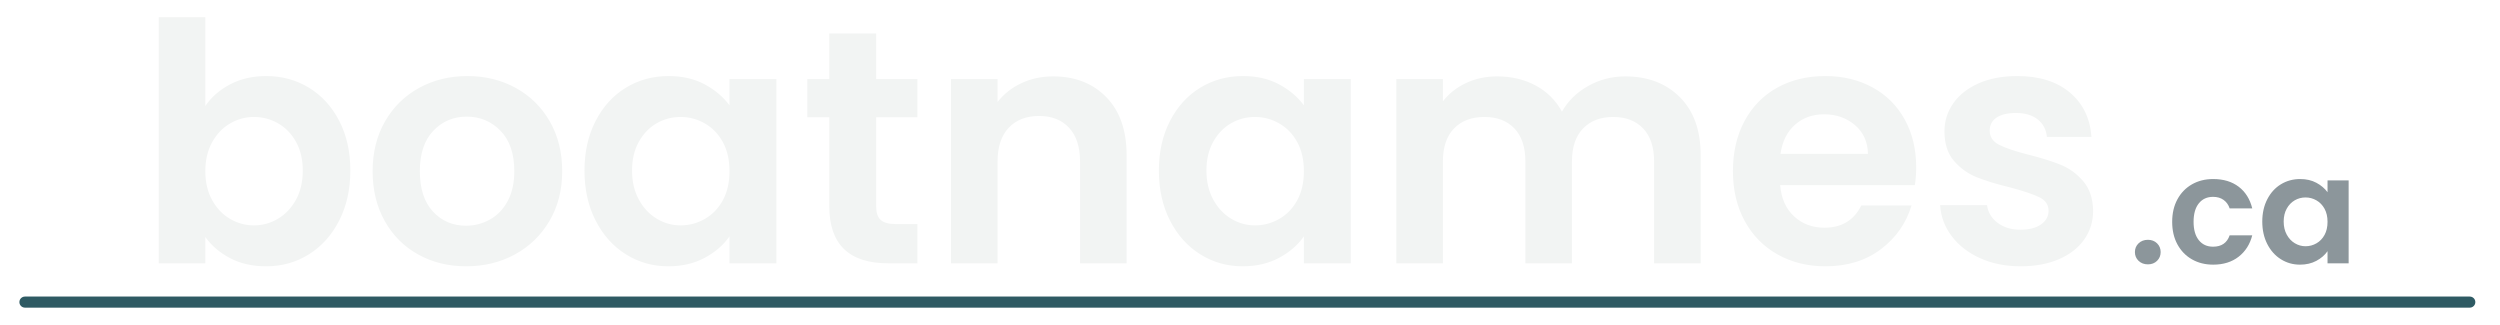
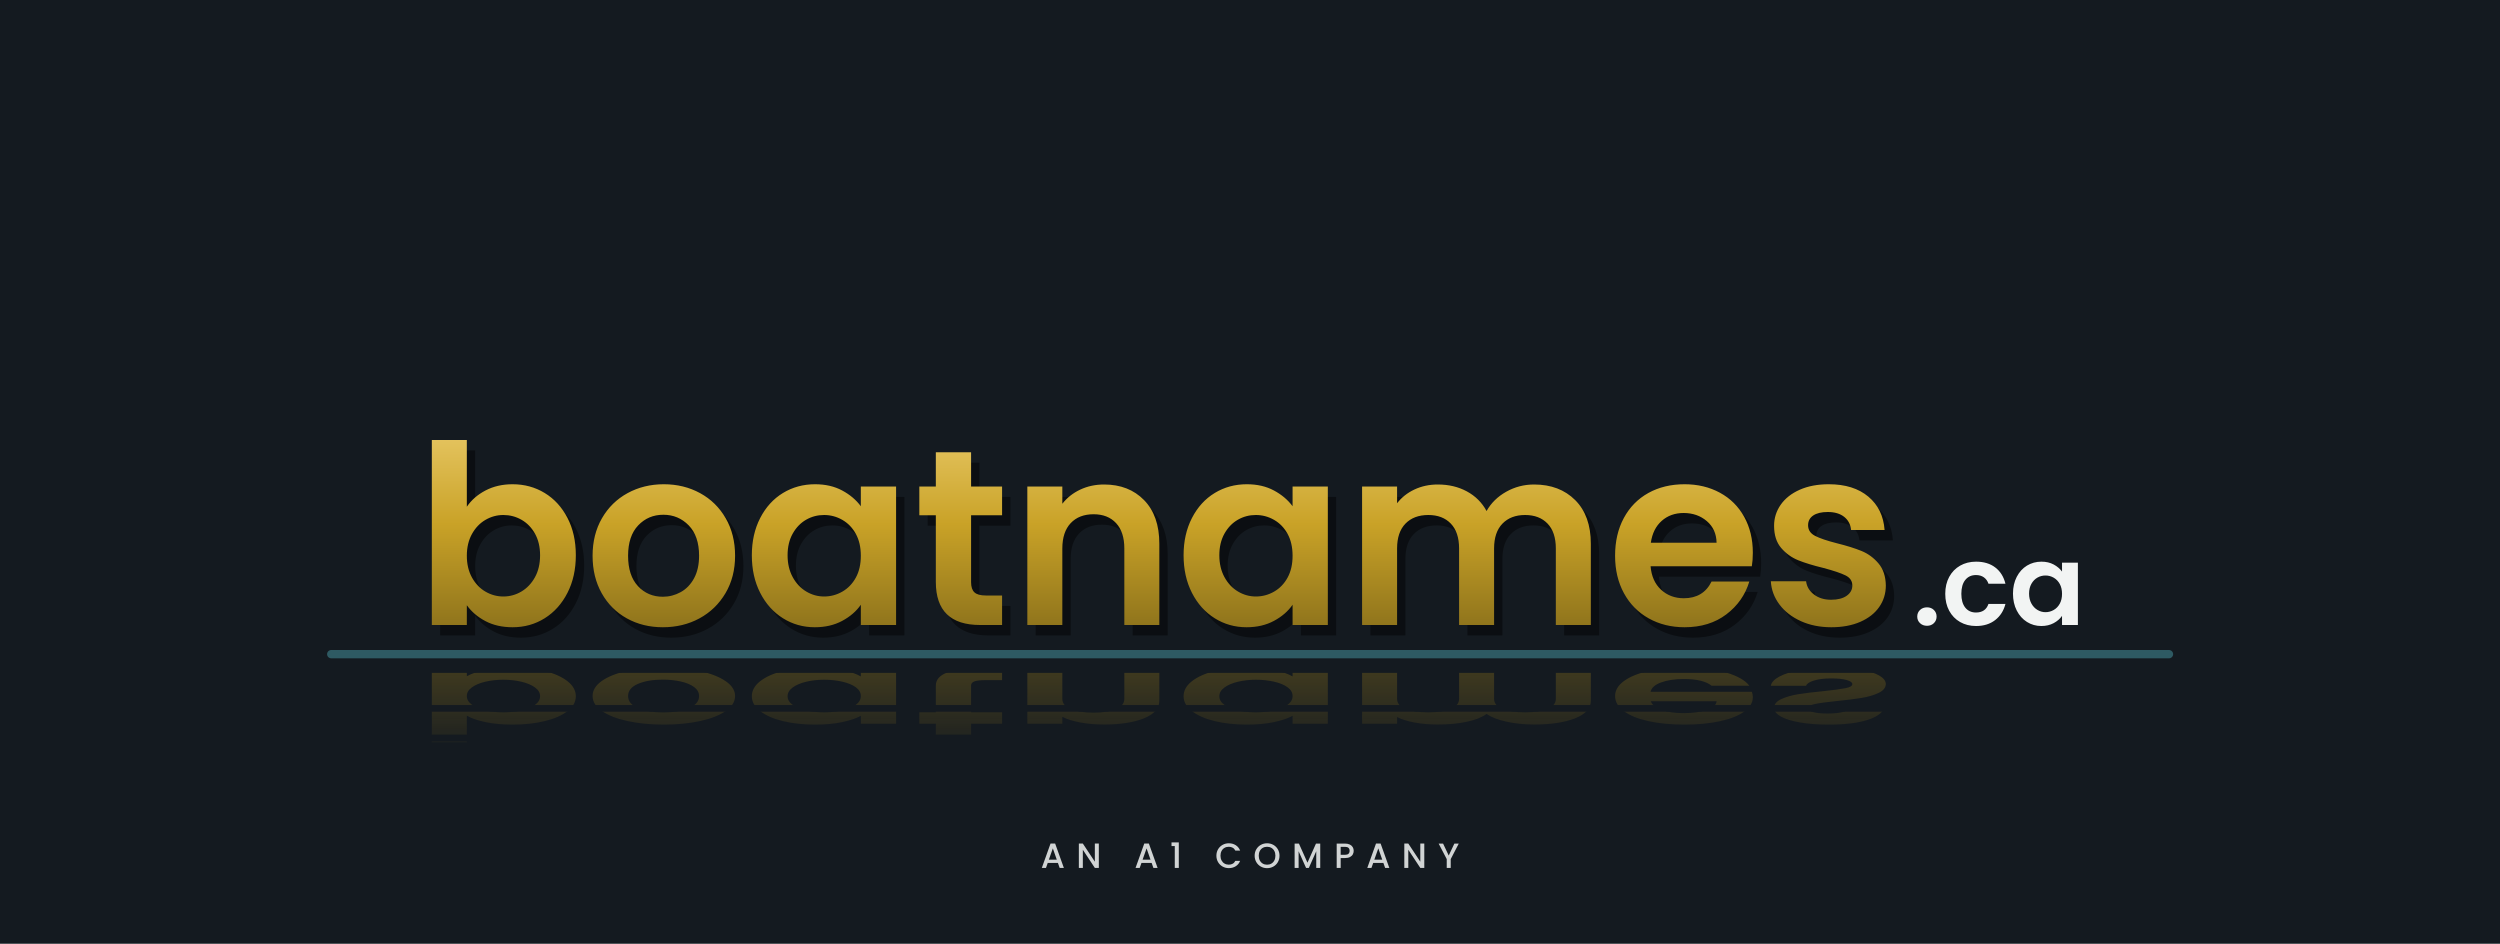
- <svg xmlns="http://www.w3.org/2000/svg" viewBox="150 205 902 117" role="img" aria-label="boatnames.ca — An A1 Company">
+ <svg xmlns="http://www.w3.org/2000/svg" viewBox="0 0 1200 453" width="1200" height="453" role="img" aria-label="boatnames.ca — An A1 Company">
  <defs>
+     <linearGradient id="brushedGold" x1="0" y1="0" x2="0" y2="1">
+       <stop offset="0" stop-color="#E3C25C" />
+       <stop offset="0.45" stop-color="#C9A227" />
+       <stop offset="1" stop-color="#8F741C" />
+     </linearGradient>
    <linearGradient id="reflFade" x1="0" y1="0" x2="0" y2="1">
-       <stop offset="0" stop-color="white" stop-opacity="0.3" />
-       <stop offset="0.75" stop-color="white" stop-opacity="0.09" />
+       <stop offset="0" stop-color="white" stop-opacity="0.34" />
+       <stop offset="0.75" stop-color="white" stop-opacity="0.10" />
      <stop offset="1" stop-color="white" stop-opacity="0" />
    </linearGradient>
    <mask id="reflMask">
      <rect x="0" y="322.8" width="1200" height="43.4" fill="url(#reflFade)" />
    </mask>
    <clipPath id="bands">
      <rect x="0" y="322.8" width="1200" height="15.7" />
      <rect x="0" y="341.5" width="1200" height="11.2" />
      <rect x="0" y="355.8" width="1200" height="10.5" />
    </clipPath>
  </defs>
-   <g transform="translate(203.0,305.0)" fill="#000" opacity="0">
+   <rect width="1200" height="453" fill="#141A20" />
+   <g transform="translate(203.0,305.0)" fill="#000" opacity="0.45">
    <path d="M47.04 -67.56Q55.56 -67.56 62.46 -63.36Q69.36 -59.16 73.38 -51.42Q77.4 -43.68 77.4 -33.48Q77.4 -23.28 73.38 -15.42Q69.36 -7.56 62.46 -3.24Q55.56 1.08 47.04 1.08Q39.6 1.08 34.02 -1.86Q28.44 -4.8 25.08 -9.48V0.0H8.28V-88.8H25.08V-56.76Q28.32 -61.56 34.02 -64.56Q39.72 -67.56 47.04 -67.56ZM42.6 -52.8Q38.04 -52.8 34.02 -50.46Q30.0 -48.12 27.54 -43.68Q25.08 -39.24 25.08 -33.24Q25.08 -27.24 27.54 -22.8Q30.0 -18.36 34.02 -16.02Q38.04 -13.68 42.6 -13.68Q47.28 -13.68 51.3 -16.08Q55.32 -18.48 57.78 -22.92Q60.24 -27.36 60.24 -33.48Q60.24 -39.48 57.78 -43.86Q55.32 -48.24 51.3 -50.52Q47.28 -52.8 42.6 -52.8Z M85.44 -33.24Q85.44 -43.44 89.94 -51.24Q94.44 -59.04 102.24 -63.3Q110.04 -67.56 119.64 -67.56Q129.24 -67.56 137.04 -63.3Q144.84 -59.04 149.34 -51.24Q153.84 -43.44 153.84 -33.24Q153.84 -23.04 149.22 -15.24Q144.6 -7.44 136.74 -3.18Q128.88 1.08 119.16 1.08Q109.56 1.08 101.88 -3.18Q94.2 -7.44 89.82 -15.24Q85.44 -23.04 85.44 -33.24ZM136.56 -33.24Q136.56 -42.72 131.58 -47.82Q126.6 -52.92 119.4 -52.92Q112.2 -52.92 107.34 -47.82Q102.48 -42.72 102.48 -33.24Q102.48 -23.76 107.22 -18.66Q111.96 -13.56 119.16 -13.56Q123.72 -13.56 127.74 -15.78Q131.76 -18.0 134.16 -22.44Q136.56 -26.88 136.56 -33.24Z M192.24 -67.56Q199.68 -67.56 205.26 -64.56Q210.84 -61.56 214.2 -57.0V-66.48H231.12V0.0H214.2V-9.72Q210.96 -5.04 205.26 -1.98Q199.56 1.08 192.12 1.08Q183.72 1.08 176.82 -3.24Q169.92 -7.56 165.9 -15.42Q161.88 -23.28 161.88 -33.48Q161.88 -43.56 165.9 -51.36Q169.92 -59.16 176.82 -63.36Q183.72 -67.56 192.24 -67.56ZM196.56 -52.8Q191.88 -52.8 187.92 -50.52Q183.96 -48.24 181.5 -43.86Q179.04 -39.48 179.04 -33.48Q179.04 -27.48 181.5 -22.98Q183.96 -18.48 187.98 -16.08Q192.0 -13.68 196.56 -13.68Q201.24 -13.68 205.32 -16.02Q209.4 -18.36 211.8 -22.74Q214.2 -27.12 214.2 -33.24Q214.2 -39.36 211.8 -43.74Q209.4 -48.12 205.32 -50.46Q201.24 -52.8 196.56 -52.8Z M267.12 -52.68V-20.52Q267.12 -17.16 268.74 -15.66Q270.36 -14.16 274.2 -14.16H282.0V0.0H271.44Q250.2 0.0 250.2 -20.64V-52.68H242.28V-66.48H250.2V-82.92H267.12V-66.48H282.0V-52.68Z M357.48 -39.0V0.0H340.68V-36.72Q340.68 -44.64 336.72 -48.9Q332.76 -53.16 325.92 -53.16Q318.96 -53.16 314.94 -48.9Q310.92 -44.64 310.92 -36.72V0.0H294.12V-66.48H310.92V-58.2Q314.28 -62.52 319.5 -64.98Q324.72 -67.44 330.96 -67.44Q342.84 -67.44 350.16 -59.94Q357.48 -52.44 357.48 -39.0Z M399.48 -67.56Q406.92 -67.56 412.5 -64.56Q418.08 -61.56 421.44 -57.0V-66.48H438.36V0.0H421.44V-9.72Q418.2 -5.04 412.5 -1.98Q406.8 1.08 399.36 1.08Q390.96 1.08 384.06 -3.24Q377.16 -7.56 373.14 -15.42Q369.12 -23.28 369.12 -33.48Q369.12 -43.56 373.14 -51.36Q377.16 -59.16 384.06 -63.36Q390.96 -67.56 399.48 -67.56ZM403.8 -52.8Q399.12 -52.8 395.16 -50.52Q391.2 -48.24 388.74 -43.86Q386.28 -39.48 386.28 -33.48Q386.28 -27.48 388.74 -22.98Q391.2 -18.48 395.22 -16.08Q399.24 -13.68 403.8 -13.68Q408.48 -13.68 412.56 -16.02Q416.64 -18.36 419.04 -22.74Q421.44 -27.12 421.44 -33.24Q421.44 -39.36 419.04 -43.74Q416.64 -48.12 412.56 -50.46Q408.48 -52.8 403.8 -52.8Z M564.6 -39.0V0.0H547.8V-36.72Q547.8 -44.52 543.84 -48.66Q539.88 -52.8 533.04 -52.8Q526.2 -52.8 522.18 -48.66Q518.16 -44.52 518.16 -36.72V0.0H501.36V-36.72Q501.36 -44.52 497.4 -48.66Q493.44 -52.8 486.6 -52.8Q479.64 -52.8 475.62 -48.66Q471.6 -44.52 471.6 -36.72V0.0H454.8V-66.48H471.6V-58.44Q474.84 -62.64 479.94 -65.04Q485.04 -67.44 491.16 -67.44Q498.96 -67.44 505.08 -64.14Q511.2 -60.84 514.56 -54.72Q517.8 -60.48 523.98 -63.96Q530.16 -67.44 537.36 -67.44Q549.6 -67.44 557.1 -59.94Q564.6 -52.44 564.6 -39.0Z M641.88 -28.2H593.28Q593.88 -21.0 598.32 -16.92Q602.76 -12.84 609.24 -12.84Q618.6 -12.84 622.56 -20.88H640.68Q637.8 -11.28 629.64 -5.1Q621.48 1.08 609.6 1.08Q600.0 1.08 592.38 -3.18Q584.76 -7.44 580.5 -15.24Q576.24 -23.04 576.24 -33.24Q576.24 -43.56 580.44 -51.36Q584.64 -59.16 592.2 -63.36Q599.76 -67.56 609.6 -67.56Q619.08 -67.56 626.58 -63.48Q634.08 -59.4 638.22 -51.9Q642.36 -44.4 642.36 -34.68Q642.36 -31.08 641.88 -28.2ZM624.96 -39.48Q624.84 -45.96 620.28 -49.86Q615.72 -53.76 609.12 -53.76Q602.88 -53.76 598.62 -49.98Q594.36 -46.2 593.4 -39.48Z M651 -21.0H667.92Q668.4 -17.16 671.7 -14.64Q675 -12.12 679.92 -12.12Q684.72 -12.12 687.42 -14.04Q690.12 -15.96 690.12 -18.96Q690.12 -22.2 686.82 -23.82Q683.52 -25.44 676.32 -27.36Q668.88 -29.16 664.14 -31.08Q659.4 -33.0 655.98 -36.96Q652.56 -40.92 652.56 -47.64Q652.56 -53.16 655.74 -57.72Q658.92 -62.28 664.86 -64.92Q670.8 -67.56 678.84 -67.56Q690.72 -67.56 697.8 -61.62Q704.88 -55.68 705.6 -45.6H689.52Q689.16 -49.56 686.22 -51.9Q683.28 -54.24 678.36 -54.24Q673.8 -54.24 671.34 -52.56Q668.88 -50.88 668.88 -47.88Q668.88 -44.52 672.24 -42.78Q675.6 -41.04 682.68 -39.24Q689.88 -37.44 694.56 -35.52Q699.24 -33.6 702.66 -29.58Q706.08 -25.56 706.2 -18.96Q706.2 -13.2 703.02 -8.64Q699.84 -4.08 693.9 -1.5Q687.96 1.08 680.04 1.08Q671.88 1.08 665.4 -1.86Q658.92 -4.8 655.14 -9.84Q651.36 -14.88 651 -21.0Z" />
  </g>
-   <g transform="translate(199.0,300.0)" fill="#f2f4f3">
+   <g transform="translate(199.0,300.0)" fill="url(#brushedGold)">
    <path d="M47.04 -67.56Q55.56 -67.56 62.46 -63.36Q69.36 -59.16 73.38 -51.42Q77.4 -43.68 77.4 -33.48Q77.4 -23.28 73.38 -15.42Q69.36 -7.56 62.46 -3.24Q55.56 1.08 47.04 1.08Q39.6 1.08 34.02 -1.86Q28.44 -4.8 25.08 -9.48V0.0H8.28V-88.8H25.08V-56.76Q28.32 -61.56 34.02 -64.56Q39.72 -67.56 47.04 -67.56ZM42.6 -52.8Q38.04 -52.8 34.02 -50.46Q30.0 -48.12 27.54 -43.68Q25.08 -39.24 25.08 -33.24Q25.08 -27.24 27.54 -22.8Q30.0 -18.36 34.02 -16.02Q38.04 -13.68 42.6 -13.68Q47.28 -13.68 51.3 -16.08Q55.32 -18.48 57.78 -22.92Q60.24 -27.36 60.24 -33.48Q60.24 -39.48 57.78 -43.86Q55.32 -48.24 51.3 -50.52Q47.28 -52.8 42.6 -52.8Z M85.44 -33.24Q85.44 -43.44 89.94 -51.24Q94.44 -59.04 102.24 -63.3Q110.04 -67.56 119.64 -67.56Q129.24 -67.56 137.04 -63.3Q144.84 -59.04 149.34 -51.24Q153.84 -43.44 153.84 -33.24Q153.84 -23.04 149.22 -15.24Q144.6 -7.44 136.74 -3.18Q128.88 1.08 119.16 1.08Q109.56 1.08 101.88 -3.18Q94.2 -7.44 89.82 -15.24Q85.44 -23.04 85.44 -33.24ZM136.56 -33.24Q136.56 -42.72 131.58 -47.82Q126.6 -52.92 119.4 -52.92Q112.2 -52.92 107.34 -47.82Q102.48 -42.72 102.48 -33.24Q102.48 -23.76 107.22 -18.66Q111.96 -13.56 119.16 -13.56Q123.72 -13.56 127.74 -15.78Q131.76 -18.0 134.16 -22.44Q136.56 -26.88 136.56 -33.24Z M192.24 -67.56Q199.68 -67.56 205.26 -64.56Q210.84 -61.56 214.2 -57.0V-66.48H231.12V0.0H214.2V-9.72Q210.96 -5.04 205.26 -1.98Q199.56 1.08 192.12 1.08Q183.72 1.08 176.82 -3.24Q169.92 -7.56 165.9 -15.42Q161.88 -23.28 161.88 -33.48Q161.88 -43.56 165.9 -51.36Q169.92 -59.16 176.82 -63.36Q183.72 -67.56 192.24 -67.56ZM196.56 -52.8Q191.88 -52.8 187.92 -50.52Q183.96 -48.24 181.5 -43.86Q179.04 -39.48 179.04 -33.48Q179.04 -27.48 181.5 -22.98Q183.96 -18.48 187.98 -16.08Q192.0 -13.68 196.56 -13.68Q201.24 -13.68 205.32 -16.02Q209.4 -18.36 211.8 -22.74Q214.2 -27.12 214.2 -33.24Q214.2 -39.36 211.8 -43.74Q209.4 -48.12 205.32 -50.46Q201.24 -52.8 196.56 -52.8Z M267.12 -52.68V-20.52Q267.12 -17.16 268.74 -15.66Q270.36 -14.16 274.2 -14.16H282.0V0.0H271.44Q250.2 0.0 250.2 -20.64V-52.68H242.28V-66.48H250.2V-82.92H267.12V-66.48H282.0V-52.68Z M357.48 -39.0V0.0H340.68V-36.72Q340.68 -44.64 336.72 -48.9Q332.76 -53.16 325.92 -53.16Q318.96 -53.16 314.94 -48.9Q310.92 -44.64 310.92 -36.72V0.0H294.12V-66.48H310.92V-58.2Q314.28 -62.52 319.5 -64.98Q324.72 -67.44 330.96 -67.44Q342.84 -67.44 350.16 -59.94Q357.48 -52.44 357.48 -39.0Z M399.48 -67.56Q406.92 -67.56 412.5 -64.56Q418.08 -61.56 421.44 -57.0V-66.48H438.36V0.0H421.44V-9.72Q418.2 -5.04 412.5 -1.98Q406.8 1.08 399.36 1.08Q390.96 1.08 384.06 -3.24Q377.16 -7.56 373.14 -15.42Q369.12 -23.28 369.12 -33.48Q369.12 -43.56 373.14 -51.36Q377.16 -59.16 384.06 -63.36Q390.96 -67.56 399.48 -67.56ZM403.8 -52.8Q399.12 -52.8 395.16 -50.52Q391.2 -48.24 388.74 -43.86Q386.28 -39.48 386.28 -33.48Q386.28 -27.48 388.74 -22.98Q391.2 -18.48 395.22 -16.08Q399.24 -13.68 403.8 -13.68Q408.48 -13.68 412.56 -16.02Q416.64 -18.36 419.04 -22.74Q421.44 -27.12 421.44 -33.24Q421.44 -39.36 419.04 -43.74Q416.64 -48.12 412.56 -50.46Q408.48 -52.8 403.8 -52.8Z M564.6 -39.0V0.0H547.8V-36.72Q547.8 -44.52 543.84 -48.66Q539.88 -52.8 533.04 -52.8Q526.2 -52.8 522.18 -48.66Q518.16 -44.52 518.16 -36.72V0.0H501.36V-36.72Q501.36 -44.52 497.4 -48.66Q493.44 -52.8 486.6 -52.8Q479.64 -52.8 475.62 -48.66Q471.6 -44.52 471.6 -36.72V0.0H454.8V-66.48H471.6V-58.44Q474.84 -62.64 479.94 -65.04Q485.04 -67.44 491.16 -67.44Q498.96 -67.44 505.08 -64.14Q511.2 -60.84 514.56 -54.72Q517.8 -60.48 523.98 -63.96Q530.16 -67.44 537.36 -67.44Q549.6 -67.44 557.1 -59.94Q564.6 -52.44 564.6 -39.0Z M641.88 -28.2H593.28Q593.88 -21.0 598.32 -16.92Q602.76 -12.84 609.24 -12.84Q618.6 -12.84 622.56 -20.88H640.68Q637.8 -11.28 629.64 -5.1Q621.48 1.08 609.6 1.08Q600.0 1.08 592.38 -3.18Q584.76 -7.44 580.5 -15.24Q576.24 -23.04 576.24 -33.24Q576.24 -43.56 580.44 -51.36Q584.64 -59.16 592.2 -63.36Q599.76 -67.56 609.6 -67.56Q619.08 -67.56 626.58 -63.48Q634.08 -59.4 638.22 -51.9Q642.36 -44.4 642.36 -34.68Q642.36 -31.08 641.88 -28.2ZM624.96 -39.48Q624.84 -45.96 620.28 -49.86Q615.72 -53.76 609.12 -53.76Q602.88 -53.76 598.62 -49.98Q594.36 -46.2 593.4 -39.48Z M651 -21.0H667.92Q668.4 -17.16 671.7 -14.64Q675 -12.12 679.92 -12.12Q684.72 -12.12 687.42 -14.04Q690.12 -15.96 690.12 -18.96Q690.12 -22.2 686.82 -23.82Q683.52 -25.44 676.32 -27.36Q668.88 -29.16 664.14 -31.08Q659.4 -33.0 655.98 -36.96Q652.56 -40.92 652.56 -47.64Q652.56 -53.16 655.74 -57.72Q658.92 -62.28 664.86 -64.92Q670.8 -67.56 678.84 -67.56Q690.72 -67.56 697.8 -61.62Q704.88 -55.68 705.6 -45.6H689.52Q689.16 -49.56 686.22 -51.9Q683.28 -54.24 678.36 -54.24Q673.8 -54.24 671.34 -52.56Q668.88 -50.88 668.88 -47.88Q668.88 -44.52 672.24 -42.78Q675.6 -41.04 682.68 -39.24Q689.88 -37.44 694.56 -35.52Q699.24 -33.6 702.66 -29.58Q706.08 -25.56 706.2 -18.96Q706.2 -13.2 703.02 -8.64Q699.84 -4.08 693.9 -1.5Q687.96 1.08 680.04 1.08Q671.88 1.08 665.4 -1.86Q658.92 -4.8 655.14 -9.84Q651.36 -14.88 651 -21.0Z" />
  </g>
-   <g transform="translate(917.9,300.0)" fill="#8C969B">
+   <g transform="translate(917.9,300.0)" fill="#F2F4F3">
    <path d="M2.376 -4.05Q2.376 -5.94 3.699 -7.209Q5.022 -8.478 7.074 -8.478Q9.072 -8.478 10.368 -7.209Q11.664 -5.94 11.664 -4.05Q11.664 -2.16 10.368 -0.891Q9.072 0.378 7.074 0.378Q5.022 0.378 3.699 -0.891Q2.376 -2.16 2.376 -4.05Z M30.618 -30.402Q36.18 -30.402 39.825 -27.621Q43.47 -24.84 44.712 -19.818H36.558Q35.91 -21.762 34.371 -22.869Q32.832 -23.976 30.564 -23.976Q27.324 -23.976 25.434 -21.627Q23.544 -19.278 23.544 -14.958Q23.544 -10.692 25.434 -8.343Q27.324 -5.994 30.564 -5.994Q35.154 -5.994 36.558 -10.098H44.712Q43.47 -5.238 39.798 -2.376Q36.126 0.486 30.618 0.486Q26.298 0.486 22.95 -1.431Q19.602 -3.348 17.712 -6.831Q15.822 -10.314 15.822 -14.958Q15.822 -19.602 17.712 -23.085Q19.602 -26.568 22.95 -28.485Q26.298 -30.402 30.618 -30.402Z M61.992 -30.402Q65.34 -30.402 67.851 -29.052Q70.362 -27.702 71.874 -25.65V-29.916H79.488V0.0H71.874V-4.374Q70.416 -2.268 67.851 -0.891Q65.286 0.486 61.938 0.486Q58.158 0.486 55.053 -1.458Q51.948 -3.402 50.139 -6.939Q48.33 -10.476 48.33 -15.066Q48.33 -19.602 50.139 -23.112Q51.948 -26.622 55.053 -28.512Q58.158 -30.402 61.992 -30.402ZM63.936 -23.76Q61.83 -23.76 60.048 -22.734Q58.266 -21.708 57.159 -19.737Q56.052 -17.766 56.052 -15.066Q56.052 -12.366 57.159 -10.341Q58.266 -8.316 60.075 -7.236Q61.884 -6.156 63.936 -6.156Q66.042 -6.156 67.878 -7.209Q69.714 -8.262 70.794 -10.233Q71.874 -12.204 71.874 -14.958Q71.874 -17.712 70.794 -19.683Q69.714 -21.654 67.878 -22.707Q66.042 -23.76 63.936 -23.76Z" />
  </g>
  <rect x="157.0" y="312.0" width="886.1" height="4" rx="2" fill="#2E5A63" />
  <g clip-path="url(#bands)" mask="url(#reflMask)">
-     <g transform="translate(199.0,320.8) scale(1,-0.4)" fill="#f2f4f3">
-       <path d="M47.04 -67.56Q55.56 -67.56 62.46 -63.36Q69.36 -59.16 73.38 -51.42Q77.4 -43.68 77.4 -33.48Q77.4 -23.28 73.38 -15.42Q69.36 -7.56 62.46 -3.24Q55.56 1.08 47.04 1.08Q39.6 1.08 34.02 -1.86Q28.44 -4.8 25.08 -9.48V0.0H8.28V-88.8H25.08V-56.76Q28.32 -61.56 34.02 -64.56Q39.72 -67.56 47.04 -67.56ZM42.6 -52.8Q38.04 -52.8 34.02 -50.46Q30.0 -48.12 27.54 -43.68Q25.08 -39.24 25.08 -33.24Q25.08 -27.24 27.54 -22.8Q30.0 -18.36 34.02 -16.02Q38.04 -13.68 42.6 -13.68Q47.28 -13.68 51.3 -16.08Q55.32 -18.48 57.78 -22.92Q60.24 -27.36 60.24 -33.48Q60.24 -39.48 57.78 -43.86Q55.32 -48.24 51.3 -50.52Q47.28 -52.8 42.6 -52.8Z M85.44 -33.24Q85.44 -43.44 89.94 -51.24Q94.44 -59.04 102.24 -63.3Q110.04 -67.56 119.64 -67.56Q129.24 -67.56 137.04 -63.3Q144.84 -59.04 149.34 -51.24Q153.84 -43.44 153.84 -33.24Q153.84 -23.04 149.22 -15.24Q144.6 -7.44 136.74 -3.18Q128.88 1.08 119.16 1.08Q109.56 1.08 101.88 -3.18Q94.2 -7.44 89.82 -15.24Q85.44 -23.04 85.44 -33.24ZM136.56 -33.24Q136.56 -42.72 131.58 -47.82Q126.6 -52.92 119.4 -52.92Q112.2 -52.92 107.34 -47.82Q102.48 -42.72 102.48 -33.24Q102.48 -23.76 107.22 -18.66Q111.96 -13.56 119.16 -13.56Q123.72 -13.56 127.74 -15.78Q131.76 -18.0 134.16 -22.44Q136.56 -26.88 136.56 -33.24Z M192.24 -67.56Q199.68 -67.56 205.26 -64.56Q210.84 -61.56 214.2 -57.0V-66.48H231.12V0.0H214.2V-9.72Q210.96 -5.04 205.26 -1.98Q199.56 1.08 192.12 1.08Q183.72 1.08 176.82 -3.24Q169.92 -7.56 165.9 -15.42Q161.88 -23.28 161.88 -33.48Q161.88 -43.56 165.9 -51.36Q169.92 -59.16 176.82 -63.36Q183.72 -67.56 192.24 -67.56ZM196.56 -52.8Q191.88 -52.8 187.92 -50.52Q183.96 -48.24 181.5 -43.86Q179.04 -39.48 179.04 -33.48Q179.04 -27.48 181.5 -22.98Q183.96 -18.48 187.98 -16.08Q192.0 -13.68 196.56 -13.68Q201.24 -13.68 205.32 -16.02Q209.4 -18.36 211.8 -22.74Q214.2 -27.12 214.2 -33.24Q214.2 -39.36 211.8 -43.74Q209.4 -48.12 205.32 -50.46Q201.24 -52.8 196.56 -52.8Z M267.12 -52.68V-20.52Q267.12 -17.16 268.74 -15.66Q270.36 -14.16 274.2 -14.16H282.0V0.0H271.44Q250.2 0.0 250.2 -20.64V-52.68H242.28V-66.48H250.2V-82.92H267.12V-66.48H282.0V-52.68Z M357.48 -39.0V0.0H340.68V-36.72Q340.68 -44.64 336.72 -48.9Q332.76 -53.16 325.92 -53.16Q318.96 -53.16 314.94 -48.9Q310.92 -44.64 310.92 -36.72V0.0H294.12V-66.48H310.92V-58.2Q314.28 -62.52 319.5 -64.98Q324.72 -67.44 330.96 -67.44Q342.84 -67.44 350.16 -59.94Q357.48 -52.44 357.48 -39.0Z M399.48 -67.56Q406.92 -67.56 412.5 -64.56Q418.08 -61.56 421.44 -57.0V-66.48H438.36V0.0H421.44V-9.72Q418.2 -5.04 412.5 -1.98Q406.8 1.08 399.36 1.08Q390.96 1.08 384.06 -3.24Q377.16 -7.56 373.14 -15.42Q369.12 -23.28 369.12 -33.48Q369.12 -43.56 373.14 -51.36Q377.16 -59.16 384.06 -63.36Q390.96 -67.56 399.48 -67.56ZM403.8 -52.8Q399.12 -52.8 395.16 -50.52Q391.2 -48.24 388.74 -43.86Q386.28 -39.48 386.28 -33.48Q386.28 -27.48 388.74 -22.98Q391.2 -18.48 395.22 -16.08Q399.24 -13.68 403.8 -13.68Q408.48 -13.68 412.56 -16.02Q416.64 -18.36 419.04 -22.74Q421.44 -27.12 421.44 -33.24Q421.44 -39.36 419.04 -43.74Q416.64 -48.12 412.56 -50.46Q408.48 -52.8 403.8 -52.8Z M564.6 -39.0V0.0H547.8V-36.72Q547.8 -44.52 543.84 -48.66Q539.88 -52.8 533.04 -52.8Q526.2 -52.8 522.18 -48.66Q518.16 -44.52 518.16 -36.72V0.0H501.36V-36.72Q501.36 -44.52 497.4 -48.66Q493.44 -52.8 486.6 -52.8Q479.64 -52.8 475.62 -48.66Q471.6 -44.52 471.6 -36.72V0.0H454.8V-66.48H471.6V-58.44Q474.84 -62.64 479.94 -65.04Q485.04 -67.44 491.16 -67.44Q498.96 -67.44 505.08 -64.14Q511.2 -60.84 514.56 -54.72Q517.8 -60.48 523.98 -63.96Q530.16 -67.44 537.36 -67.44Q549.6 -67.44 557.1 -59.94Q564.6 -52.44 564.6 -39.0Z M641.88 -28.2H593.28Q593.88 -21.0 598.32 -16.92Q602.76 -12.84 609.24 -12.84Q618.6 -12.84 622.56 -20.88H640.68Q637.8 -11.28 629.64 -5.1Q621.48 1.08 609.6 1.08Q600.0 1.08 592.38 -3.18Q584.76 -7.44 580.5 -15.24Q576.24 -23.04 576.24 -33.24Q576.24 -43.56 580.44 -51.36Q584.64 -59.16 592.2 -63.36Q599.76 -67.56 609.6 -67.56Q619.08 -67.56 626.58 -63.48Q634.08 -59.4 638.22 -51.9Q642.36 -44.4 642.36 -34.68Q642.36 -31.08 641.88 -28.2ZM624.96 -39.48Q624.84 -45.96 620.28 -49.86Q615.72 -53.76 609.12 -53.76Q602.88 -53.76 598.62 -49.98Q594.36 -46.2 593.4 -39.48Z M651 -21.0H667.92Q668.4 -17.16 671.7 -14.64Q675 -12.12 679.92 -12.12Q684.72 -12.12 687.42 -14.04Q690.12 -15.96 690.12 -18.96Q690.12 -22.2 686.82 -23.82Q683.52 -25.44 676.32 -27.36Q668.88 -29.16 664.14 -31.08Q659.4 -33.0 655.98 -36.96Q652.56 -40.92 652.56 -47.64Q652.56 -53.16 655.74 -57.72Q658.92 -62.28 664.86 -64.92Q670.8 -67.56 678.84 -67.56Q690.72 -67.56 697.8 -61.62Q704.88 -55.68 705.6 -45.6H689.52Q689.16 -49.56 686.22 -51.9Q683.28 -54.24 678.36 -54.24Q673.8 -54.24 671.34 -52.56Q668.88 -50.88 668.88 -47.88Q668.88 -44.52 672.24 -42.78Q675.6 -41.04 682.68 -39.24Q689.88 -37.44 694.56 -35.52Q699.24 -33.6 702.66 -29.58Q706.08 -25.56 706.2 -18.96Q706.2 -13.2 703.02 -8.64Q699.84 -4.08 693.9 -1.5Q687.96 1.08 680.04 1.08Q671.88 1.08 665.4 -1.86Q658.92 -4.8 655.14 -9.84Q651.36 -14.88 651 -21.0Z" />
+     <g transform="translate(199.0,320.8) scale(1,-0.4)" fill="#8F741C">
+       <path d="M47.04 -67.56Q55.56 -67.56 62.46 -63.36Q69.36 -59.16 73.38 -51.42Q77.4 -43.68 77.4 -33.48Q77.4 -23.28 73.38 -15.42Q69.36 -7.56 62.46 -3.24Q55.56 1.08 47.04 1.08Q39.6 1.08 34.02 -1.86Q28.44 -4.8 25.08 -9.48V0.0H8.28V-88.8H25.08V-56.76Q28.32 -61.56 34.02 -64.56Q39.72 -67.56 47.04 -67.56ZM42.6 -52.8Q38.04 -52.8 34.02 -50.46Q30.0 -48.12 27.54 -43.68Q25.08 -39.24 25.08 -33.24Q25.08 -27.24 27.54 -22.8Q30.0 -18.36 34.02 -16.02Q38.04 -13.68 42.6 -13.68Q47.28 -13.68 51.3 -16.08Q55.32 -18.48 57.78 -22.92Q60.24 -27.36 60.24 -33.48Q60.24 -39.48 57.78 -43.86Q55.32 -48.24 51.3 -50.52Q47.28 -52.8 42.6 -52.8Z M85.44 -33.24Q85.44 -43.44 89.94 -51.24Q94.44 -59.04 102.24 -63.3Q110.04 -67.56 119.64 -67.56Q129.24 -67.56 137.04 -63.3Q144.84 -59.04 149.34 -51.24Q153.84 -43.44 153.84 -33.24Q153.84 -23.04 149.22 -15.24Q144.6 -7.44 136.74 -3.18Q128.88 1.08 119.16 1.08Q109.56 1.08 101.88 -3.18Q94.2 -7.44 89.82 -15.24Q85.44 -23.04 85.44 -33.24ZM136.56 -33.24Q136.56 -42.72 131.58 -47.82Q126.6 -52.92 119.4 -52.92Q112.2 -52.92 107.34 -47.82Q102.48 -42.72 102.48 -33.24Q102.48 -23.76 107.22 -18.66Q111.96 -13.56 119.16 -13.56Q123.72 -13.56 127.74 -15.78Q131.76 -18.0 134.16 -22.44Q136.56 -26.88 136.56 -33.24Z M192.24 -67.56Q199.68 -67.56 205.26 -64.56Q210.84 -61.56 214.2 -57.0V-66.48H231.12V0.0H214.2V-9.72Q210.96 -5.04 205.26 -1.98Q199.56 1.08 192.12 1.08Q183.72 1.08 176.82 -3.24Q169.92 -7.56 165.9 -15.42Q161.88 -23.28 161.88 -33.48Q161.88 -43.56 165.9 -51.36Q169.92 -59.16 176.82 -63.36Q183.72 -67.56 192.24 -67.56ZM196.56 -52.8Q191.88 -52.8 187.92 -50.52Q183.96 -48.24 181.5 -43.86Q179.04 -39.48 179.04 -33.48Q179.04 -27.48 181.5 -22.98Q183.96 -18.48 187.98 -16.08Q192.0 -13.68 196.56 -13.68Q201.24 -13.68 205.32 -16.02Q209.4 -18.36 211.8 -22.74Q214.2 -27.12 214.2 -33.24Q214.2 -39.36 211.8 -43.74Q209.4 -48.12 205.32 -50.46Q201.24 -52.8 196.56 -52.8Z M267.12 -52.68V-20.52Q267.12 -17.16 268.74 -15.66Q270.36 -14.16 274.2 -14.16H282.0V0.0H271.44Q250.2 0.0 250.2 -20.64V-52.68H242.28V-66.48H250.2V-82.92H267.12V-66.48H282.0V-52.68Z M357.48 -39.0V0.0H340.68V-36.72Q340.68 -44.64 336.72 -48.9Q332.76 -53.16 325.92 -53.16Q318.96 -53.16 314.94 -48.9Q310.92 -44.64 310.92 -36.72V0.0H294.12V-66.48H310.92V-58.2Q314.28 -62.52 319.5 -64.98Q324.72 -67.44 330.96 -67.44Q342.84 -67.44 350.16 -59.94Q357.48 -52.44 357.48 -39.0Z M399.48 -67.56Q406.92 -67.56 412.5 -64.56Q418.08 -61.56 421.44 -57.0V-66.48H438.36V0.0H421.44V-9.72Q418.2 -5.04 412.5 -1.98Q406.8 1.08 399.36 1.08Q390.96 1.08 384.06 -3.24Q377.16 -7.56 373.14 -15.42Q369.12 -23.28 369.12 -33.48Q369.12 -43.56 373.14 -51.36Q377.16 -59.16 384.06 -63.36Q390.96 -67.56 399.48 -67.56ZM403.8 -52.8Q399.12 -52.8 395.16 -50.52Q391.2 -48.24 388.74 -43.86Q386.28 -39.48 386.28 -33.48Q386.28 -27.48 388.74 -22.98Q391.2 -18.48 395.22 -16.08Q399.24 -13.68 403.8 -13.68Q408.48 -13.68 412.56 -16.02Q416.64 -18.36 419.04 -22.74Q421.44 -27.12 421.44 -33.24Q421.44 -39.36 419.04 -43.74Q416.64 -48.12 412.56 -50.46Q408.48 -52.8 403.8 -52.8Z M564.6 -39.0V0.0H547.8V-36.72Q547.8 -44.52 543.84 -48.66Q539.88 -52.8 533.04 -52.8Q526.2 -52.8 522.18 -48.66Q518.16 -44.52 518.16 -36.72V0.0H501.36V-36.72Q501.36 -44.52 497.4 -48.66Q493.44 -52.8 486.6 -52.8Q479.64 -52.8 475.62 -48.66Q471.6 -44.52 471.6 -36.72V0.0H454.8V-66.48H471.6V-58.44Q474.84 -62.64 479.94 -65.04Q485.04 -67.44 491.16 -67.44Q498.96 -67.44 505.08 -64.14Q511.2 -60.84 514.56 -54.72Q517.8 -60.48 523.98 -63.96Q530.16 -67.44 537.36 -67.44Q549.6 -67.44 557.1 -59.94Q564.6 -52.44 564.6 -39.0Z M641.88 -28.2H593.28Q593.88 -21.0 598.32 -16.92Q602.76 -12.84 609.24 -12.84Q618.6 -12.84 622.56 -20.88H640.68Q637.8 -11.28 629.64 -5.1Q621.48 1.08 609.6 1.08Q600.0 1.08 592.38 -3.18Q584.76 -7.44 580.5 -15.24Q576.24 -23.04 576.24 -33.24Q576.24 -43.56 580.44 -51.36Q584.64 -59.16 592.2 -63.36Q599.76 -67.56 609.6 -67.56Q619.08 -67.56 626.58 -63.48Q634.08 -59.4 638.22 -51.9Q642.36 -44.4 642.36 -34.68Q642.36 -31.08 641.88 -28.2ZM624.96 -39.48Q624.84 -45.96 620.28 -49.86Q615.72 -53.76 609.12 -53.76Q602.88 -53.76 598.62 -49.98Q594.36 -46.2 593.4 -39.48Z M651 -21.0H667.92Q668.4 -17.16 671.7 -14.64Q675 -12.12 679.92 -12.12Q684.72 -12.12 687.42 -14.04Q690.12 -15.96 690.12 -18.96Q690.12 -22.2 686.82 -23.82Q683.52 -25.44 676.32 -27.36Q668.88 -29.16 664.14 -31.08Q659.4 -33.0 655.98 -36.96Q652.56 -40.92 652.56 -47.64Q652.56 -53.16 655.74 -57.72Q658.92 -62.28 664.86 -64.92Q670.8 -67.56 678.84 -67.56Q690.72 -67.56 697.8 -61.62Q704.88 -55.68 705.6 -45.6H689.52Q689.16 -49.56 686.22 -51.9Q683.28 -54.24 678.36 -54.24Q673.8 -54.24 671.34 -52.56Q668.88 -50.88 668.88 -47.88Q668.88 -44.52 672.24 -42.78Q675.6 -41.04 682.68 -39.24Q689.88 -37.44 694.56 -35.52Q699.24 -33.6 702.66 -29.58Q706.08 -25.56 706.2 -18.96Q706.2 -13.2 703.02 -8.64Q699.84 -4.08 693.9 -1.5Q687.96 1.08 680.04 1.08Q671.88 1.08 665.4 -1.86Q658.92 -4.8 655.14 -9.84Q651.36 -14.88 651 -21.0Z" transform="translate(0,-0.0)" />
    </g>
  </g>
-   <g transform="translate(499.5,416.6)" fill="#8C969B" opacity="0.9">
+   <g transform="translate(499.5,416.6)" fill="#F2F4F3" opacity="0.85">
    <path d="M8.299 -2.386H3.41L2.57 0.0H0.571L4.754 -11.693H6.972L11.155 0.0H9.139ZM7.762 -3.948 5.863 -9.374 3.948 -3.948Z M27.938 0.0H26.023L20.261 -8.719V0.0H18.346V-11.693H20.261L26.023 -2.99V-11.693H27.938Z M53.29 -2.386H48.401L47.561 0.0H45.562L49.745 -11.693H51.962L56.146 0.0H54.13ZM52.752 -3.948 50.854 -9.374 48.938 -3.948Z M62.832 -10.5V-12.247H66.326V0.0H64.394V-10.5Z M90.334 -11.827Q92.198 -11.827 93.652 -10.912Q95.105 -9.996 95.76 -8.316H93.458Q93.005 -9.24 92.198 -9.694Q91.392 -10.147 90.334 -10.147Q89.174 -10.147 88.267 -9.626Q87.36 -9.106 86.848 -8.131Q86.335 -7.157 86.335 -5.863Q86.335 -4.57 86.848 -3.595Q87.36 -2.621 88.267 -2.092Q89.174 -1.562 90.334 -1.562Q91.392 -1.562 92.198 -2.016Q93.005 -2.47 93.458 -3.394H95.76Q95.105 -1.714 93.652 -0.806Q92.198 0.101 90.334 0.101Q88.687 0.101 87.326 -0.664Q85.966 -1.428 85.168 -2.789Q84.37 -4.15 84.37 -5.863Q84.37 -7.577 85.168 -8.938Q85.966 -10.298 87.335 -11.063Q88.704 -11.827 90.334 -11.827Z M102.732 -5.863Q102.732 -7.577 103.53 -8.938Q104.328 -10.298 105.697 -11.063Q107.066 -11.827 108.696 -11.827Q110.342 -11.827 111.712 -11.063Q113.081 -10.298 113.87 -8.938Q114.66 -7.577 114.66 -5.863Q114.66 -4.15 113.87 -2.78Q113.081 -1.411 111.712 -0.647Q110.342 0.118 108.696 0.118Q107.066 0.118 105.697 -0.647Q104.328 -1.411 103.53 -2.78Q102.732 -4.15 102.732 -5.863ZM112.694 -5.863Q112.694 -7.157 112.182 -8.131Q111.67 -9.106 110.762 -9.626Q109.855 -10.147 108.696 -10.147Q107.537 -10.147 106.63 -9.626Q105.722 -9.106 105.21 -8.131Q104.698 -7.157 104.698 -5.863Q104.698 -4.57 105.21 -3.587Q105.722 -2.604 106.63 -2.075Q107.537 -1.546 108.696 -1.546Q109.855 -1.546 110.762 -2.075Q111.67 -2.604 112.182 -3.587Q112.694 -4.57 112.694 -5.863Z M134.215 -11.676V0.0H132.3V-7.997L128.738 0.0H127.411L123.833 -7.997V0.0H121.918V-11.676H123.984L128.083 -2.52L132.166 -11.676Z M146.143 -4.738H144.026V0.0H142.111V-11.676H146.143Q147.487 -11.676 148.42 -11.214Q149.352 -10.752 149.814 -9.962Q150.276 -9.173 150.276 -8.198Q150.276 -7.308 149.856 -6.518Q149.436 -5.729 148.512 -5.233Q147.588 -4.738 146.143 -4.738ZM148.31 -8.198Q148.31 -10.114 146.143 -10.114H144.026V-6.3H146.143Q147.235 -6.3 147.773 -6.796Q148.31 -7.291 148.31 -8.198Z M164.522 -2.386H159.634L158.794 0.0H156.794L160.978 -11.693H163.195L167.378 0.0H165.362ZM163.985 -3.948 162.086 -9.374 160.171 -3.948Z M184.162 0.0H182.246L176.484 -8.719V0.0H174.569V-11.693H176.484L182.246 -2.99V-11.693H184.162Z M200.71 -11.676 196.846 -4.234V0.0H194.93V-4.234L191.05 -11.676H193.183L195.888 -5.947L198.593 -11.676Z" />
  </g>
</svg>
